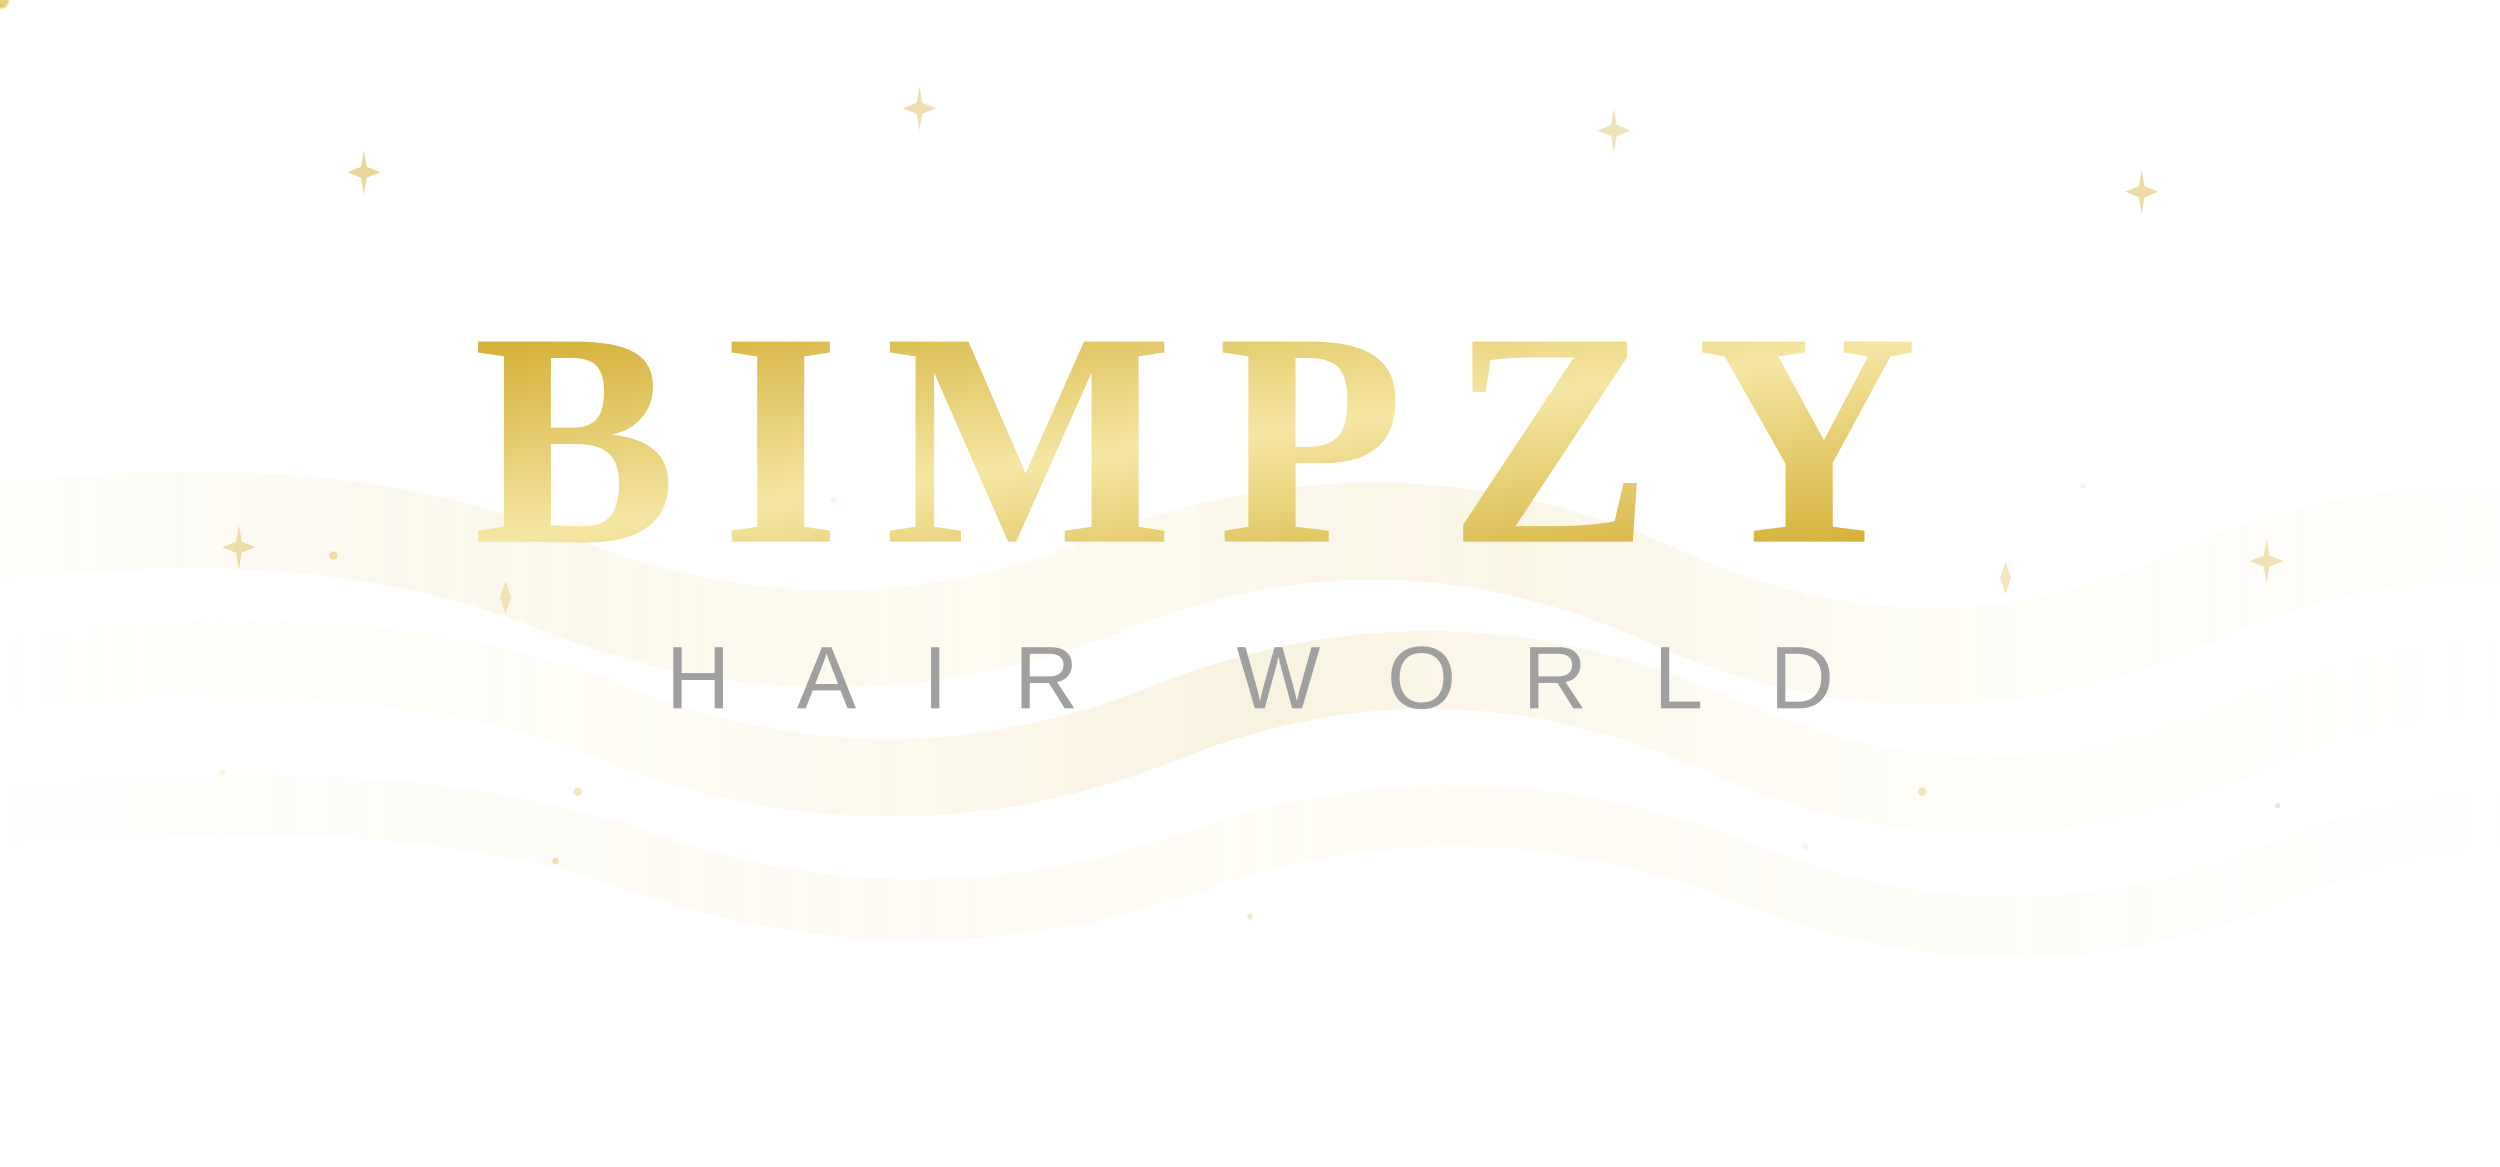
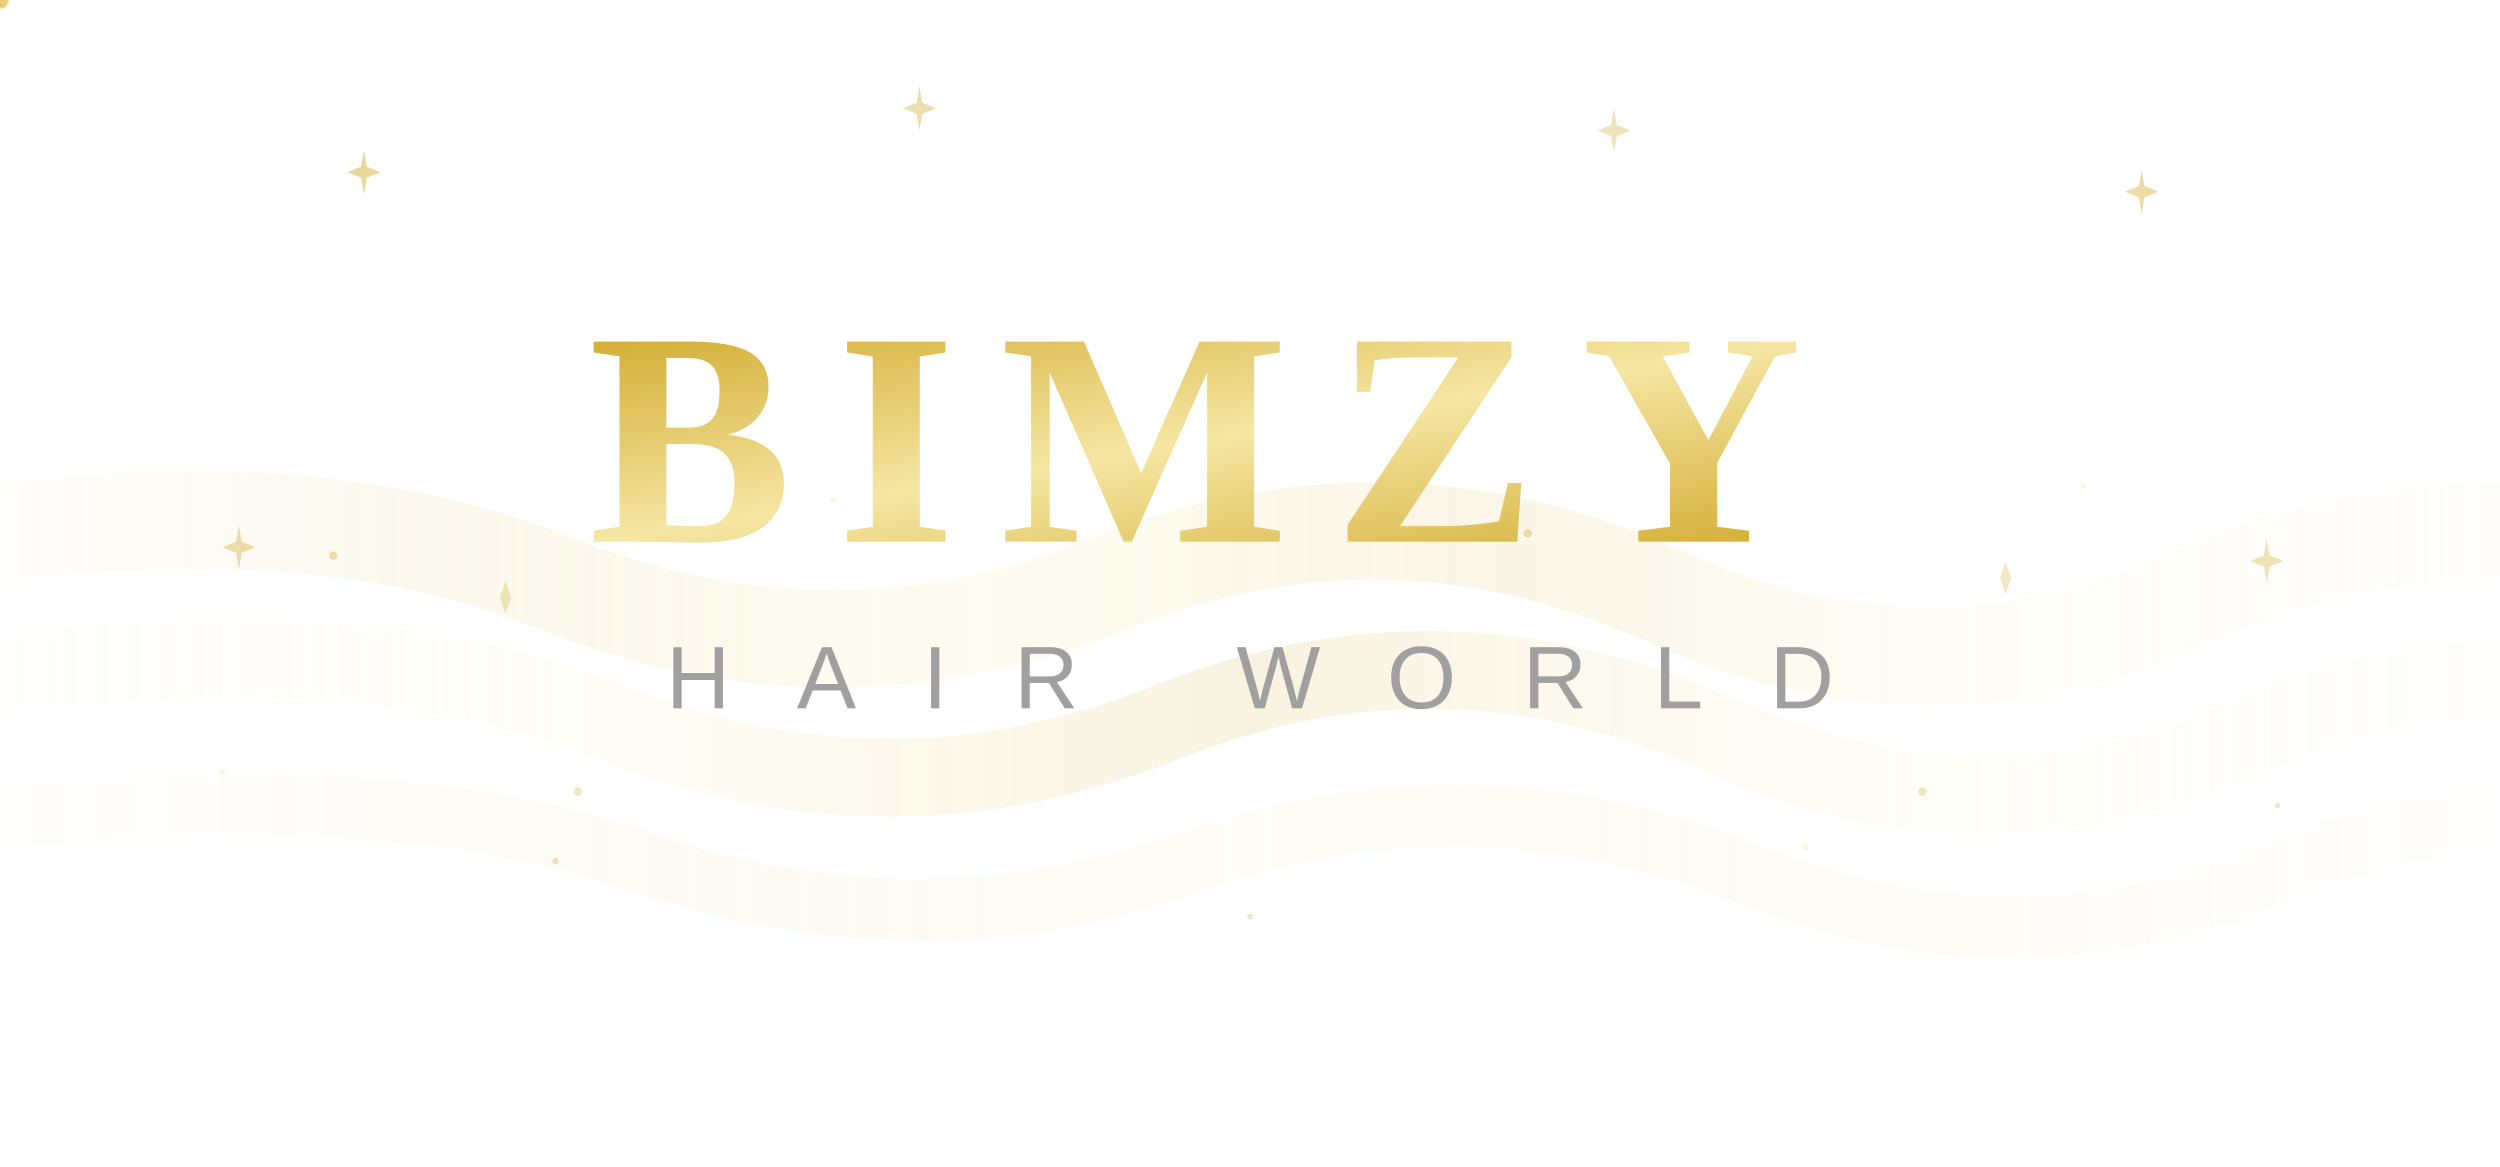
<svg xmlns="http://www.w3.org/2000/svg" viewBox="0 0 900 420" width="100%" height="auto">
  <defs>
    <linearGradient id="goldGrad" x1="0%" y1="0%" x2="100%" y2="100%">
      <stop offset="0%" style="stop-color:#d4af37;stop-opacity:1" />
      <stop offset="50%" style="stop-color:#f5e6a3;stop-opacity:1" />
      <stop offset="100%" style="stop-color:#d4af37;stop-opacity:1" />
    </linearGradient>
    <linearGradient id="aurora1" x1="0%" y1="0%" x2="100%" y2="0%">
      <stop offset="0%" style="stop-color:#d4af37;stop-opacity:0" />
      <stop offset="20%" style="stop-color:#d4af37;stop-opacity:0.15" />
      <stop offset="40%" style="stop-color:#f5e6a3;stop-opacity:0.25" />
      <stop offset="60%" style="stop-color:#d4af37;stop-opacity:0.2" />
      <stop offset="80%" style="stop-color:#f5e6a3;stop-opacity:0.12" />
      <stop offset="100%" style="stop-color:#d4af37;stop-opacity:0" />
    </linearGradient>
    <linearGradient id="aurora2" x1="0%" y1="0%" x2="100%" y2="0%">
      <stop offset="0%" style="stop-color:#f5e6a3;stop-opacity:0" />
      <stop offset="25%" style="stop-color:#f5e6a3;stop-opacity:0.18" />
      <stop offset="50%" style="stop-color:#d4af37;stop-opacity:0.28" />
      <stop offset="75%" style="stop-color:#f5e6a3;stop-opacity:0.15" />
      <stop offset="100%" style="stop-color:#f5e6a3;stop-opacity:0" />
    </linearGradient>
    <linearGradient id="aurora3" x1="0%" y1="0%" x2="100%" y2="0%">
      <stop offset="0%" style="stop-color:#d4af37;stop-opacity:0" />
      <stop offset="30%" style="stop-color:#d4af37;stop-opacity:0.12" />
      <stop offset="50%" style="stop-color:#f5e6a3;stop-opacity:0.2" />
      <stop offset="70%" style="stop-color:#d4af37;stop-opacity:0.1" />
      <stop offset="100%" style="stop-color:#d4af37;stop-opacity:0" />
    </linearGradient>
  </defs>
  <rect width="900" height="420" fill="transparent" />
  <g>
    <path d="M-50,200 Q100,170 200,210 Q300,250 400,210 Q500,170 600,215 Q700,260 800,210 Q880,180 950,200" fill="none" stroke="url(#aurora1)" stroke-width="35" stroke-linecap="round" opacity="0.6">
      <animate attributeName="d" values="M-50,200 Q100,170 200,210 Q300,250 400,210 Q500,170 600,215 Q700,260 800,210 Q880,180 950,200;                 M-50,195 Q100,180 200,205 Q300,240 400,205 Q500,180 600,210 Q700,250 800,205 Q880,190 950,195;                 M-50,205 Q100,160 200,215 Q300,260 400,215 Q500,160 600,220 Q700,270 800,215 Q880,170 950,205;                 M-50,200 Q100,170 200,210 Q300,250 400,210 Q500,170 600,215 Q700,260 800,210 Q880,180 950,200" dur="6s" repeatCount="indefinite" />
    </path>
    <path d="M-50,250 Q120,220 220,260 Q320,300 420,260 Q520,220 620,265 Q720,310 820,260 Q890,235 950,250" fill="none" stroke="url(#aurora2)" stroke-width="28" stroke-linecap="round" opacity="0.55">
      <animate attributeName="d" values="M-50,250 Q120,220 220,260 Q320,300 420,260 Q520,220 620,265 Q720,310 820,260 Q890,235 950,250;                 M-50,245 Q120,230 220,255 Q320,290 420,255 Q520,230 620,260 Q720,300 820,255 Q890,245 950,245;                 M-50,255 Q120,210 220,265 Q320,310 420,265 Q520,210 620,270 Q720,320 820,265 Q890,225 950,255;                 M-50,250 Q120,220 220,260 Q320,300 420,260 Q520,220 620,265 Q720,310 820,260 Q890,235 950,250" dur="8s" repeatCount="indefinite" begin="1s" />
    </path>
    <path d="M-50,300 Q130,275 230,310 Q330,345 430,310 Q530,275 630,315 Q730,355 830,310 Q900,285 950,300" fill="none" stroke="url(#aurora3)" stroke-width="22" stroke-linecap="round" opacity="0.5">
      <animate attributeName="d" values="M-50,300 Q130,275 230,310 Q330,345 430,310 Q530,275 630,315 Q730,355 830,310 Q900,285 950,300;                 M-50,295 Q130,285 230,305 Q330,335 430,305 Q530,285 630,310 Q730,345 830,305 Q900,295 950,295;                 M-50,305 Q130,265 230,315 Q330,355 430,315 Q530,265 630,320 Q730,365 830,315 Q900,275 950,305;                 M-50,300 Q130,275 230,310 Q330,345 430,310 Q530,275 630,315 Q730,355 830,310 Q900,285 950,300" dur="10s" repeatCount="indefinite" begin="2s" />
    </path>
  </g>
  <g>
    <circle r="3" fill="#d4af37" opacity="0.7">
      <animate attributeName="cx" values="-50;950;-50" dur="6s" repeatCount="indefinite" />
      <animate attributeName="cy" values="215;220;215" dur="6s" repeatCount="indefinite" />
      <animate attributeName="opacity" values="0;0.7;0" dur="6s" repeatCount="indefinite" />
    </circle>
    <circle r="2.5" fill="#f5e6a3" opacity="0.6">
      <animate attributeName="cx" values="-50;950;-50" dur="7s" repeatCount="indefinite" begin="1.2s" />
      <animate attributeName="cy" values="245;250;245" dur="7s" repeatCount="indefinite" begin="1.2s" />
      <animate attributeName="opacity" values="0;0.6;0" dur="7s" repeatCount="indefinite" begin="1.2s" />
    </circle>
    <circle r="2" fill="#d4af37" opacity="0.6">
      <animate attributeName="cx" values="-50;950;-50" dur="5s" repeatCount="indefinite" begin="2.5s" />
      <animate attributeName="cy" values="190;195;190" dur="5s" repeatCount="indefinite" begin="2.5s" />
      <animate attributeName="opacity" values="0;0.6;0" dur="5s" repeatCount="indefinite" begin="2.5s" />
    </circle>
    <circle r="3.5" fill="#f5e6a3" opacity="0.7">
      <animate attributeName="cx" values="-50;950;-50" dur="8s" repeatCount="indefinite" begin="0.8s" />
      <animate attributeName="cy" values="275;280;275" dur="8s" repeatCount="indefinite" begin="0.8s" />
      <animate attributeName="opacity" values="0;0.7;0" dur="8s" repeatCount="indefinite" begin="0.8s" />
    </circle>
    <circle r="1.8" fill="#d4af37" opacity="0.5">
      <animate attributeName="cx" values="-50;950;-50" dur="4.5s" repeatCount="indefinite" begin="4s" />
      <animate attributeName="cy" values="230;235;230" dur="4.5s" repeatCount="indefinite" begin="4s" />
      <animate attributeName="opacity" values="0;0.5;0" dur="4.5s" repeatCount="indefinite" begin="4s" />
    </circle>
    <circle r="2.2" fill="#f5e6a3" opacity="0.6">
      <animate attributeName="cx" values="-50;950;-50" dur="9s" repeatCount="indefinite" begin="3s" />
      <animate attributeName="cy" values="180;185;180" dur="9s" repeatCount="indefinite" begin="3s" />
      <animate attributeName="opacity" values="0;0.6;0" dur="9s" repeatCount="indefinite" begin="3s" />
    </circle>
    <circle r="2.5" fill="#d4af37" opacity="0.6">
      <animate attributeName="cx" values="-50;950;-50" dur="6.5s" repeatCount="indefinite" begin="5s" />
      <animate attributeName="cy" values="260;265;260" dur="6.5s" repeatCount="indefinite" begin="5s" />
      <animate attributeName="opacity" values="0;0.6;0" dur="6.5s" repeatCount="indefinite" begin="5s" />
    </circle>
    <circle r="1.5" fill="#f5e6a3" opacity="0.5">
      <animate attributeName="cx" values="-50;950;-50" dur="5.5s" repeatCount="indefinite" begin="6s" />
      <animate attributeName="cy" values="290;295;290" dur="5.5s" repeatCount="indefinite" begin="6s" />
      <animate attributeName="opacity" values="0;0.5;0" dur="5.5s" repeatCount="indefinite" begin="6s" />
    </circle>
  </g>
  <g>
    <polygon points="0,0 1.5,-3 3,0 1.5,3" fill="#d4af37" opacity="0.5">
      <animate attributeName="cx" values="-30;930;-30" dur="11s" repeatCount="indefinite" begin="0s" />
      <animate attributeName="cy" values="215;220;215" dur="11s" repeatCount="indefinite" begin="0s" />
      <animate attributeName="opacity" values="0;0.5;0" dur="11s" repeatCount="indefinite" begin="0s" />
    </polygon>
    <polygon points="0,0 1.5,-3 3,0 1.5,3" fill="#f5e6a3" opacity="0.5">
      <animate attributeName="cx" values="-30;930;-30" dur="10s" repeatCount="indefinite" begin="2s" />
      <animate attributeName="cy" values="250;255;250" dur="10s" repeatCount="indefinite" begin="2s" />
      <animate attributeName="opacity" values="0;0.5;0" dur="10s" repeatCount="indefinite" begin="2s" />
    </polygon>
    <polygon points="0,0 1.5,-3 3,0 1.5,3" fill="#d4af37" opacity="0.4">
      <animate attributeName="cx" values="-30;930;-30" dur="8.5s" repeatCount="indefinite" begin="4.5s" />
      <animate attributeName="cy" values="195;200;195" dur="8.5s" repeatCount="indefinite" begin="4.5s" />
      <animate attributeName="opacity" values="0;0.4;0" dur="8.5s" repeatCount="indefinite" begin="4.5s" />
    </polygon>
    <polygon points="0,0 1.5,-3 3,0 1.5,3" fill="#f5e6a3" opacity="0.4">
      <animate attributeName="cx" values="-30;930;-30" dur="12s" repeatCount="indefinite" begin="7s" />
      <animate attributeName="cy" values="280;285;280" dur="12s" repeatCount="indefinite" begin="7s" />
      <animate attributeName="opacity" values="0;0.4;0" dur="12s" repeatCount="indefinite" begin="7s" />
    </polygon>
  </g>
  <g>
    <circle cx="120" cy="200" r="1.5" fill="#d4af37" opacity="0.4">
      <animate attributeName="opacity" values="0.1;0.5;0.1" dur="1.5s" repeatCount="indefinite" />
    </circle>
    <circle cx="300" cy="180" r="1" fill="#f5e6a3" opacity="0.35">
      <animate attributeName="opacity" values="0.1;0.4;0.1" dur="2s" repeatCount="indefinite" begin="0.3s" />
    </circle>
    <circle cx="550" cy="192" r="1.5" fill="#d4af37" opacity="0.4">
      <animate attributeName="opacity" values="0.1;0.5;0.1" dur="1.8s" repeatCount="indefinite" begin="0.7s" />
    </circle>
    <circle cx="750" cy="175" r="1" fill="#f5e6a3" opacity="0.35">
      <animate attributeName="opacity" values="0.1;0.4;0.1" dur="2.2s" repeatCount="indefinite" begin="1s" />
    </circle>
    <circle cx="200" cy="310" r="1.2" fill="#d4af37" opacity="0.35">
      <animate attributeName="opacity" values="0.1;0.4;0.1" dur="1.6s" repeatCount="indefinite" begin="0.5s" />
    </circle>
    <circle cx="650" cy="305" r="1.2" fill="#f5e6a3" opacity="0.35">
      <animate attributeName="opacity" values="0.1;0.4;0.1" dur="2.4s" repeatCount="indefinite" begin="1.2s" />
    </circle>
    <circle cx="450" cy="330" r="1" fill="#d4af37" opacity="0.3">
      <animate attributeName="opacity" values="0.1;0.35;0.1" dur="1.9s" repeatCount="indefinite" begin="0.8s" />
    </circle>
    <circle cx="80" cy="278" r="1.2" fill="#f5e6a3" opacity="0.35">
      <animate attributeName="opacity" values="0.1;0.4;0.1" dur="2.1s" repeatCount="indefinite" begin="0.4s" />
    </circle>
    <circle cx="820" cy="290" r="1" fill="#d4af37" opacity="0.3">
      <animate attributeName="opacity" values="0.1;0.35;0.1" dur="1.7s" repeatCount="indefinite" begin="1.1s" />
    </circle>
  </g>
  <text x="450" y="195" font-family="Georgia, 'Times New Roman', serif" font-size="110" font-weight="bold" fill="url(#goldGrad)" text-anchor="middle" letter-spacing="16">
-     BIMPZY
+     BIMZY
    <animate attributeName="opacity" values="0.95;1;0.95" dur="3s" repeatCount="indefinite" />
  </text>
  <text x="450" y="255" font-family="Arial, Helvetica, sans-serif" font-size="32" fill="#a0a0a0" text-anchor="middle" letter-spacing="24" font-weight="500">
    HAIR WORLD
  </text>
  <line x1="220" y1="285" x2="680" y2="285" stroke="url(#goldGrad)" stroke-width="0.8" opacity="0.25">
    <animate attributeName="opacity" values="0.25;0.4;0.25" dur="3s" repeatCount="indefinite" />
  </line>
  <circle cx="208" cy="285" r="1.5" fill="#d4af37" opacity="0.3">
    <animate attributeName="opacity" values="0.3;0.1;0.3" dur="2s" repeatCount="indefinite" />
  </circle>
  <circle cx="692" cy="285" r="1.5" fill="#d4af37" opacity="0.3">
    <animate attributeName="opacity" values="0.3;0.1;0.3" dur="2.5s" repeatCount="indefinite" begin="0.5s" />
  </circle>
  <g>
    <polygon points="130,60 131,54 132,60 137,62 132,64 131,70 130,64 125,62" fill="#d4af37" opacity="0.5">
      <animate attributeName="opacity" values="0;0.5;0" dur="2s" repeatCount="indefinite" />
    </polygon>
    <polygon points="770,67 771,61 772,67 777,69 772,71 771,77 770,71 765,69" fill="#d4af37" opacity="0.45">
      <animate attributeName="opacity" values="0;0.45;0" dur="2.5s" repeatCount="indefinite" begin="0.8s" />
    </polygon>
    <polygon points="330,37 331,31 332,37 337,39 332,41 331,47 330,41 325,39" fill="#d4af37" opacity="0.4">
      <animate attributeName="opacity" values="0;0.4;0" dur="1.8s" repeatCount="indefinite" begin="1.2s" />
    </polygon>
    <polygon points="580,45 581,39 582,45 587,47 582,49 581,55 580,49 575,47" fill="#d4af37" opacity="0.35">
      <animate attributeName="opacity" values="0;0.35;0" dur="3s" repeatCount="indefinite" begin="0.3s" />
    </polygon>
    <polygon points="85,195 86,189 87,195 92,197 87,199 86,205 85,199 80,197" fill="#d4af37" opacity="0.4">
      <animate attributeName="opacity" values="0;0.4;0" dur="2.2s" repeatCount="indefinite" begin="1.5s" />
    </polygon>
    <polygon points="815,200 816,194 817,200 822,202 817,204 816,210 815,204 810,202" fill="#d4af37" opacity="0.35">
      <animate attributeName="opacity" values="0;0.35;0" dur="2.8s" repeatCount="indefinite" begin="0.6s" />
    </polygon>
  </g>
  <g opacity="0.3">
    <polygon points="180,215 182,209 184,215 182,221" fill="#d4af37">
      <animate attributeName="opacity" values="0.3;0;0.3" dur="3.5s" repeatCount="indefinite" />
      <animate attributeName="transform" type="translate" values="0,0;0,-12;0,0" dur="3.5s" repeatCount="indefinite" />
    </polygon>
    <polygon points="720,208 722,202 724,208 722,214" fill="#d4af37">
      <animate attributeName="opacity" values="0.3;0;0.3" dur="4s" repeatCount="indefinite" begin="1s" />
      <animate attributeName="transform" type="translate" values="0,0;0,-12;0,0" dur="4s" repeatCount="indefinite" begin="1s" />
    </polygon>
  </g>
</svg>
